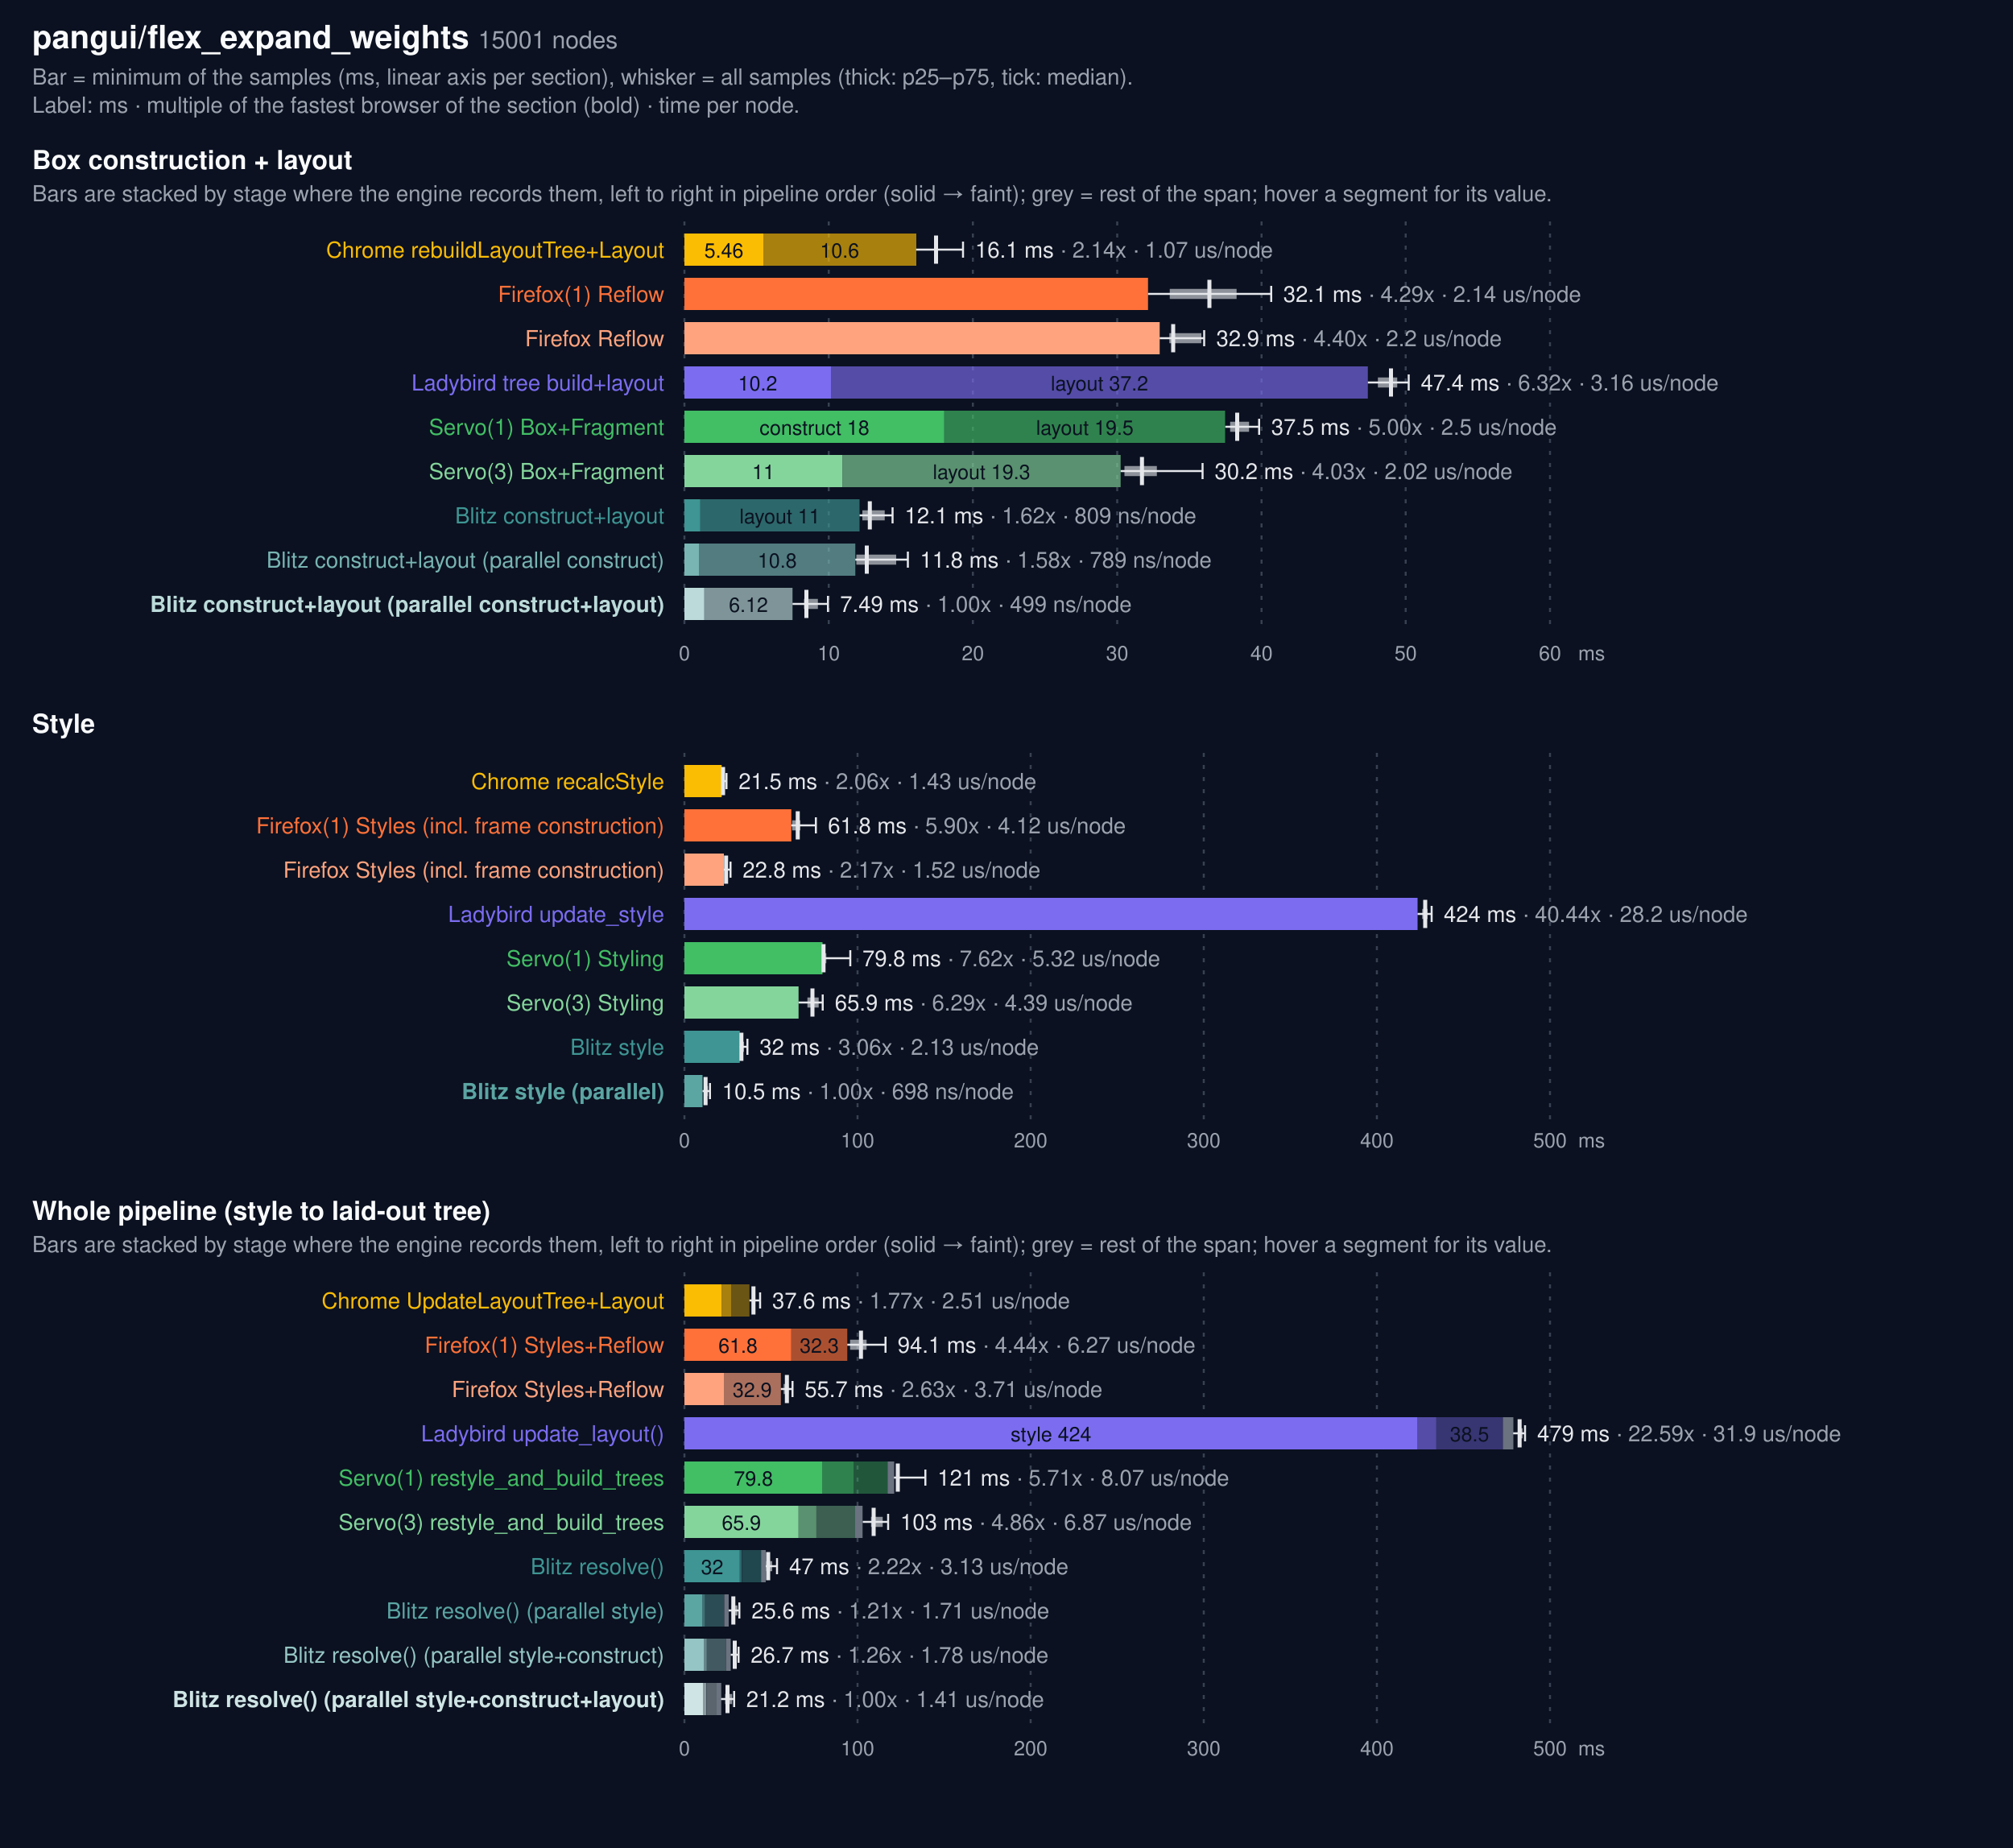
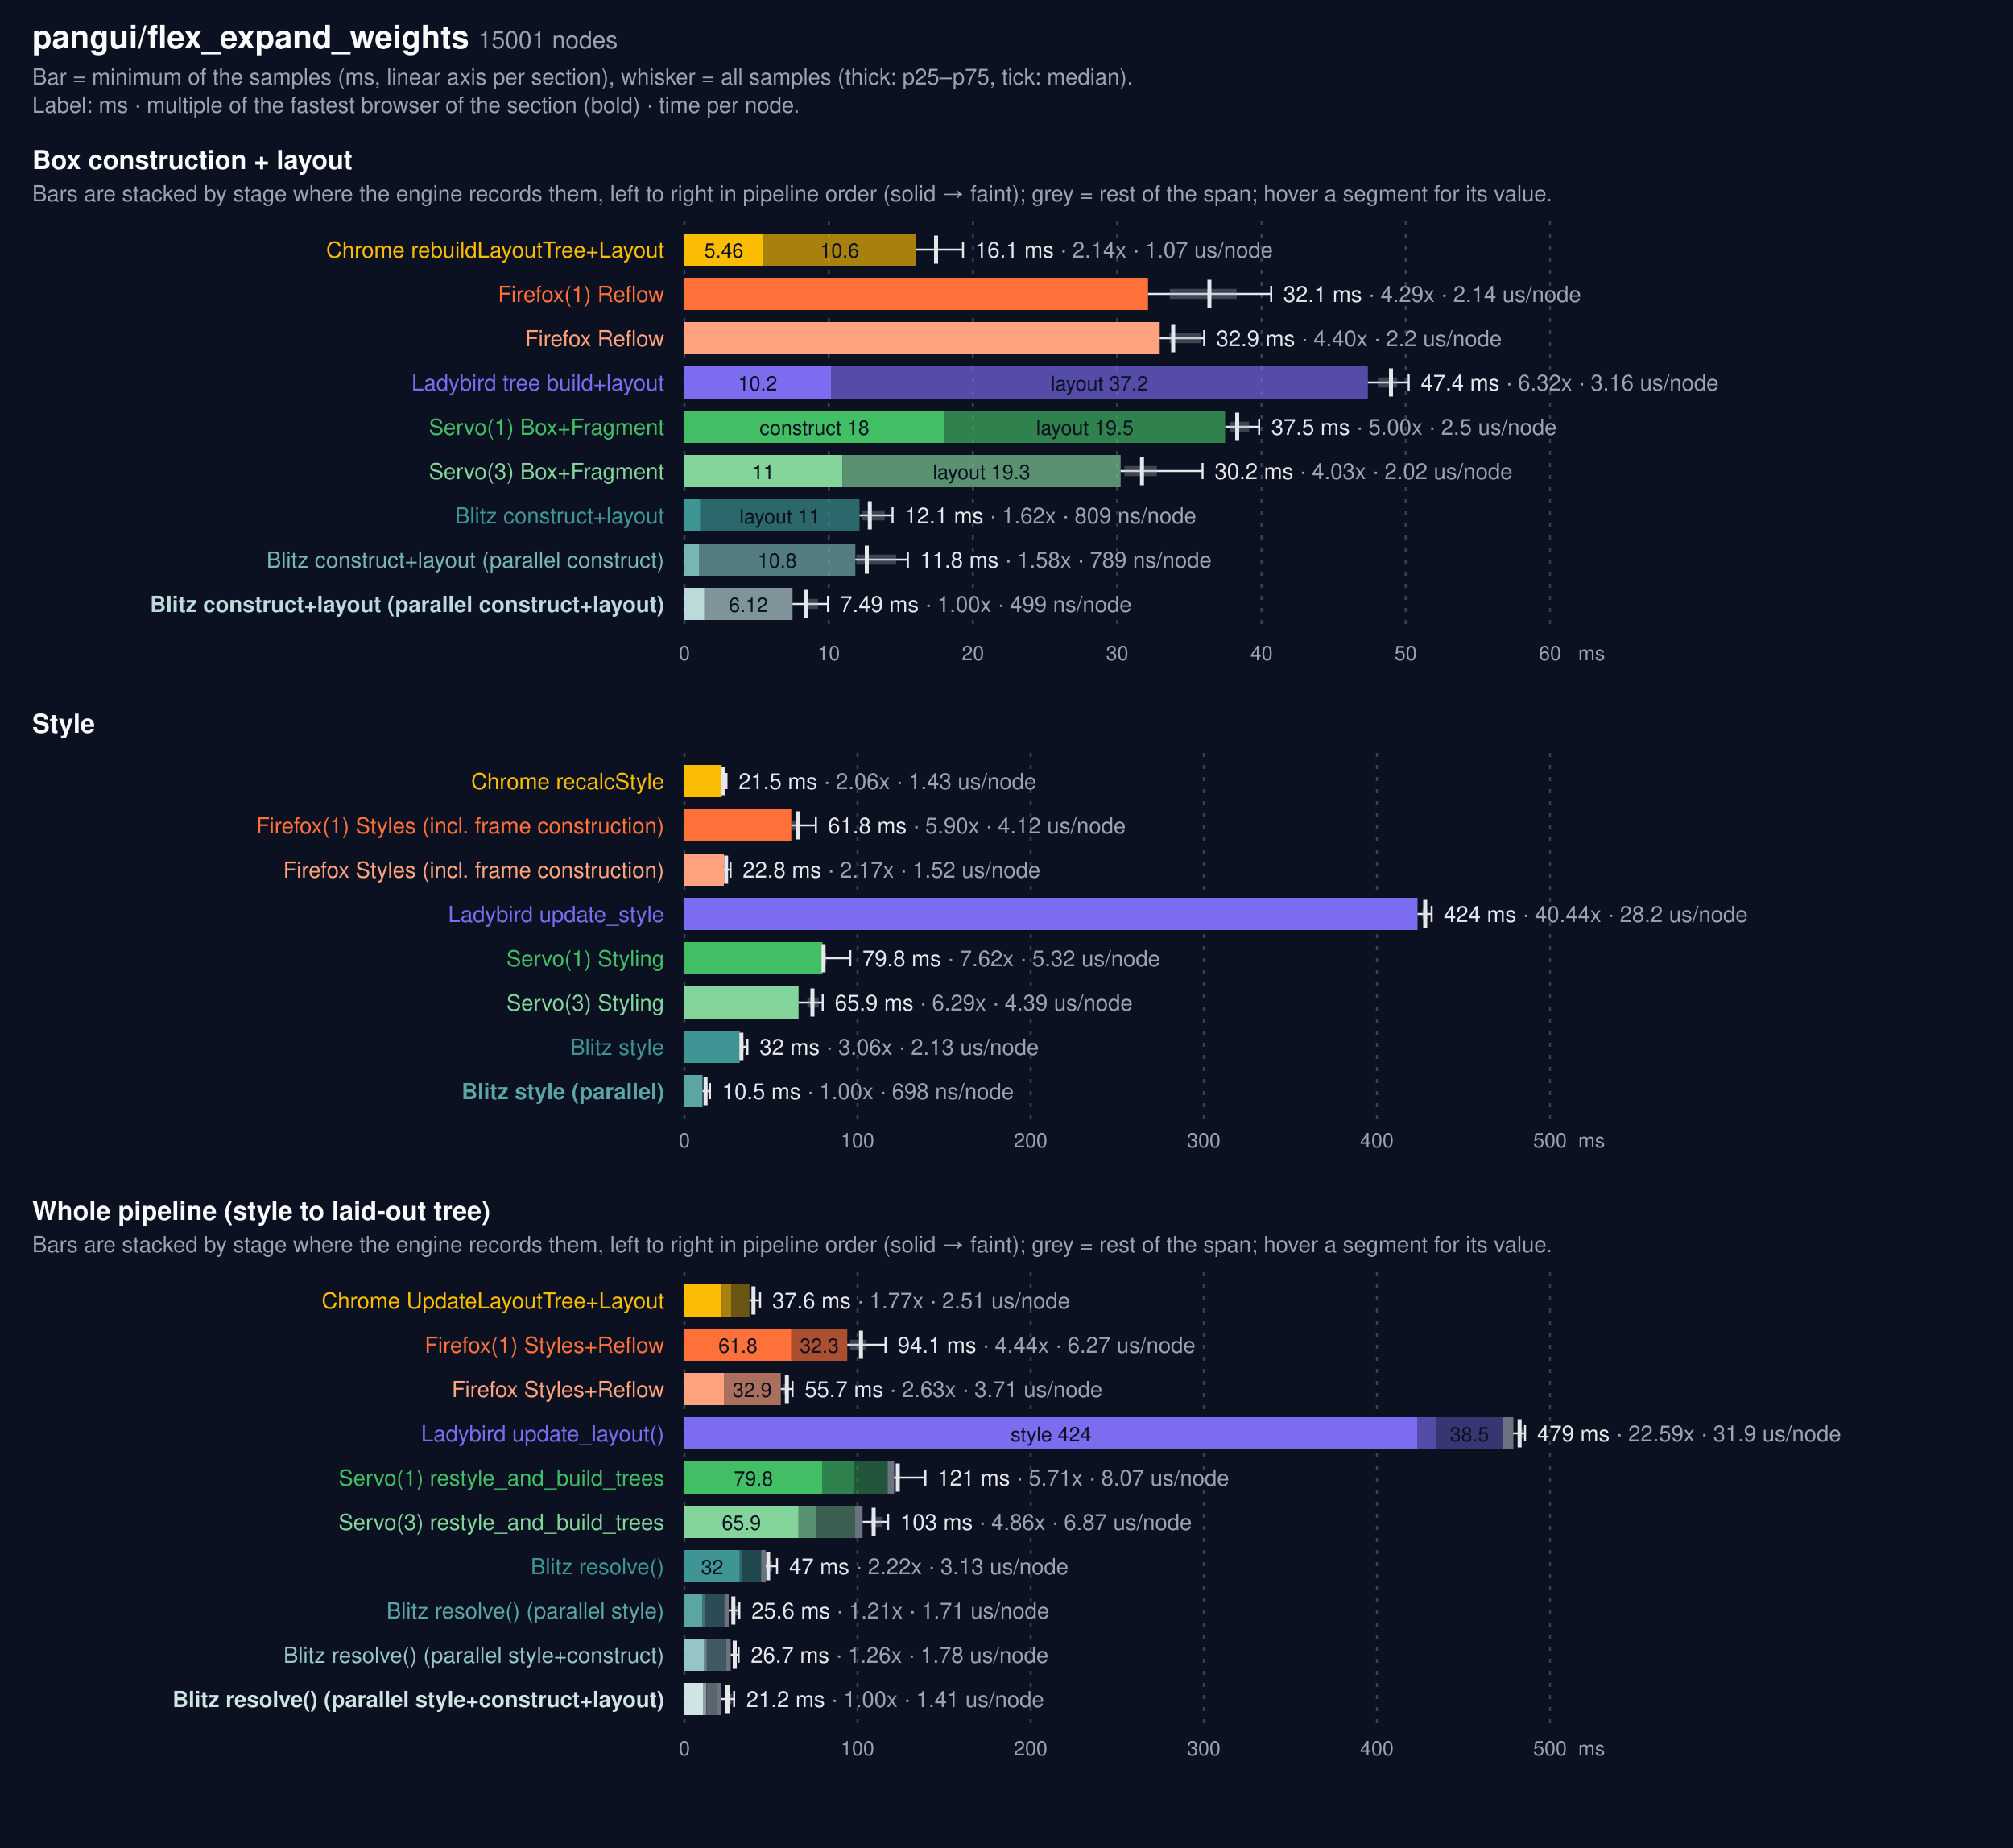
<svg xmlns="http://www.w3.org/2000/svg" width="1000" height="918" viewBox="0 0 1000 918" font-family="system-ui, -apple-system, Segoe UI, Helvetica, Arial, sans-serif">
  <rect width="1000" height="918" fill="#0b1120" />
  <text x="16" y="24" fill="#f9fafb" font-size="16" font-weight="600">pangui/flex_expand_weights <tspan fill="#9ca3af" font-size="12" font-weight="400">15001 nodes</tspan>
  </text>
  <text x="16" y="42" fill="#9ca3af" font-size="11">Bar = minimum of the samples (ms, linear axis per section), whisker = all samples (thick: p25–p75, tick: median).</text>
  <text x="16" y="56" fill="#9ca3af" font-size="11">Label: ms · multiple of the fastest browser of the section (bold) · time per node.</text>
  <text x="16" y="84" fill="#f9fafb" font-size="13" font-weight="600">Box construction + layout</text>
  <text x="16" y="100" fill="#9ca3af" font-size="11">Bars are stacked by stage where the engine records them, left to right in pipeline order (solid → faint); grey = rest of the span; hover a segment for its value.</text>
  <line x1="340.0" x2="340.0" y1="110" y2="314" stroke="#374151" stroke-dasharray="2 4" />
  <text x="340.0" y="328" fill="#9ca3af" font-size="10" text-anchor="middle">0</text>
  <line x1="411.7" x2="411.7" y1="110" y2="314" stroke="#374151" stroke-dasharray="2 4" />
  <text x="411.7" y="328" fill="#9ca3af" font-size="10" text-anchor="middle">10</text>
  <line x1="483.3" x2="483.3" y1="110" y2="314" stroke="#374151" stroke-dasharray="2 4" />
  <text x="483.3" y="328" fill="#9ca3af" font-size="10" text-anchor="middle">20</text>
  <line x1="555.0" x2="555.0" y1="110" y2="314" stroke="#374151" stroke-dasharray="2 4" />
  <text x="555.0" y="328" fill="#9ca3af" font-size="10" text-anchor="middle">30</text>
  <line x1="626.7" x2="626.7" y1="110" y2="314" stroke="#374151" stroke-dasharray="2 4" />
  <text x="626.7" y="328" fill="#9ca3af" font-size="10" text-anchor="middle">40</text>
  <line x1="698.3" x2="698.3" y1="110" y2="314" stroke="#374151" stroke-dasharray="2 4" />
  <text x="698.3" y="328" fill="#9ca3af" font-size="10" text-anchor="middle">50</text>
  <line x1="770.0" x2="770.0" y1="110" y2="314" stroke="#374151" stroke-dasharray="2 4" />
  <text x="770.0" y="328" fill="#9ca3af" font-size="10" text-anchor="middle">60</text>
  <text x="784" y="328" fill="#9ca3af" font-size="10">ms</text>
  <text x="330" y="128" fill="#FBBC04" font-size="11" text-anchor="end">Chrome rebuildLayoutTree+Layout</text>
  <rect x="340.0" y="116" width="39.2" height="16" fill="#FBBC04" opacity="1.0" />
  <text x="359.6" y="128" fill="#0b1120" font-size="10" text-anchor="middle">5.46</text>
  <rect x="379.2" y="116" width="76.0" height="16" fill="#FBBC04" opacity="0.65" />
  <text x="417.1" y="128" fill="#0b1120" font-size="10" text-anchor="middle">10.6</text>
  <g stroke="#e5e7eb" fill="none">
    <line x1="455.1" y1="124.0" x2="478.4" y2="124.0" stroke-width="1" />
-     <line x1="464.0" y1="124.0" x2="465.3" y2="124.0" stroke-width="5" opacity="0.6" />
+     <line x1="464.0" y1="124.0" x2="465.3" y2="124.0" stroke="#9ca3af" stroke-width="5" opacity="0.35" />
    <line x1="465.0" y1="117" x2="465.0" y2="131" stroke-width="2" />
    <line x1="478.4" y1="120" x2="478.4" y2="128" stroke-width="1" />
  </g>
  <text x="484.4" y="128" fill="#e5e7eb" font-size="11">16.1 ms <tspan fill="#9ca3af">· 2.14x · 1.07 us/node</tspan>
  </text>
  <text x="330" y="150" fill="#FF7139" font-size="11" text-anchor="end">Firefox(1) Reflow</text>
  <rect x="340" y="138" width="230.3" height="16" fill="#FF7139" />
  <g stroke="#e5e7eb" fill="none">
    <line x1="570.3" y1="146.0" x2="631.5" y2="146.0" stroke-width="1" />
-     <line x1="581.1" y1="146.0" x2="614.3" y2="146.0" stroke-width="5" opacity="0.6" />
+     <line x1="581.1" y1="146.0" x2="614.3" y2="146.0" stroke="#9ca3af" stroke-width="5" opacity="0.35" />
    <line x1="600.8" y1="139" x2="600.8" y2="153" stroke-width="2" />
    <line x1="631.5" y1="142" x2="631.5" y2="150" stroke-width="1" />
  </g>
  <text x="637.5" y="150" fill="#e5e7eb" font-size="11">32.1 ms <tspan fill="#9ca3af">· 4.29x · 2.14 us/node</tspan>
  </text>
  <text x="330" y="172" fill="#ffa37e" font-size="11" text-anchor="end">Firefox Reflow</text>
  <rect x="340" y="160" width="236.1" height="16" fill="#ffa37e" />
  <g stroke="#e5e7eb" fill="none">
    <line x1="576.1" y1="168.0" x2="598.2" y2="168.0" stroke-width="1" />
-     <line x1="580.9" y1="168.0" x2="596.8" y2="168.0" stroke-width="5" opacity="0.6" />
+     <line x1="580.9" y1="168.0" x2="596.8" y2="168.0" stroke="#9ca3af" stroke-width="5" opacity="0.35" />
    <line x1="582.8" y1="161" x2="582.8" y2="175" stroke-width="2" />
    <line x1="598.2" y1="164" x2="598.2" y2="172" stroke-width="1" />
  </g>
  <text x="604.2" y="172" fill="#e5e7eb" font-size="11">32.9 ms <tspan fill="#9ca3af">· 4.40x · 2.2 us/node</tspan>
  </text>
  <text x="330" y="194" fill="#7B6CF0" font-size="11" text-anchor="end">Ladybird tree build+layout</text>
  <rect x="340.0" y="182" width="72.8" height="16" fill="#7B6CF0" opacity="1.0" />
  <text x="376.4" y="194" fill="#0b1120" font-size="10" text-anchor="middle">10.2</text>
  <rect x="412.8" y="182" width="266.7" height="16" fill="#7B6CF0" opacity="0.65" />
  <text x="546.2" y="194" fill="#0b1120" font-size="10" text-anchor="middle">layout 37.2</text>
  <g stroke="#e5e7eb" fill="none">
    <line x1="679.5" y1="190.0" x2="699.8" y2="190.0" stroke-width="1" />
-     <line x1="684.5" y1="190.0" x2="694.1" y2="190.0" stroke-width="5" opacity="0.6" />
+     <line x1="684.5" y1="190.0" x2="694.1" y2="190.0" stroke="#9ca3af" stroke-width="5" opacity="0.35" />
    <line x1="691.0" y1="183" x2="691.0" y2="197" stroke-width="2" />
    <line x1="699.8" y1="186" x2="699.8" y2="194" stroke-width="1" />
  </g>
  <text x="705.8" y="194" fill="#e5e7eb" font-size="11">47.4 ms <tspan fill="#9ca3af">· 6.32x · 3.16 us/node</tspan>
  </text>
  <text x="330" y="216" fill="#42BE65" font-size="11" text-anchor="end">Servo(1) Box+Fragment</text>
  <rect x="340.0" y="204" width="129.1" height="16" fill="#42BE65" opacity="1.0" />
  <text x="404.6" y="216" fill="#0b1120" font-size="10" text-anchor="middle">construct 18</text>
  <rect x="469.1" y="204" width="139.5" height="16" fill="#42BE65" opacity="0.65" />
  <text x="538.9" y="216" fill="#0b1120" font-size="10" text-anchor="middle">layout 19.5</text>
  <g stroke="#e5e7eb" fill="none">
    <line x1="608.7" y1="212.0" x2="625.5" y2="212.0" stroke-width="1" />
-     <line x1="611.1" y1="212.0" x2="620.5" y2="212.0" stroke-width="5" opacity="0.6" />
+     <line x1="611.1" y1="212.0" x2="620.5" y2="212.0" stroke="#9ca3af" stroke-width="5" opacity="0.35" />
    <line x1="614.6" y1="205" x2="614.6" y2="219" stroke-width="2" />
    <line x1="625.5" y1="208" x2="625.5" y2="216" stroke-width="1" />
  </g>
  <text x="631.5" y="216" fill="#e5e7eb" font-size="11">37.5 ms <tspan fill="#9ca3af">· 5.00x · 2.5 us/node</tspan>
  </text>
  <text x="330" y="238" fill="#84d59b" font-size="11" text-anchor="end">Servo(3) Box+Fragment</text>
  <rect x="340.0" y="226" width="78.5" height="16" fill="#84d59b" opacity="1.0" />
  <text x="379.2" y="238" fill="#0b1120" font-size="10" text-anchor="middle">11</text>
  <rect x="418.5" y="226" width="138.2" height="16" fill="#84d59b" opacity="0.65" />
  <text x="487.6" y="238" fill="#0b1120" font-size="10" text-anchor="middle">layout 19.3</text>
  <g stroke="#e5e7eb" fill="none">
    <line x1="556.7" y1="234.0" x2="597.4" y2="234.0" stroke-width="1" />
-     <line x1="558.6" y1="234.0" x2="574.7" y2="234.0" stroke-width="5" opacity="0.6" />
+     <line x1="558.6" y1="234.0" x2="574.7" y2="234.0" stroke="#9ca3af" stroke-width="5" opacity="0.35" />
    <line x1="567.3" y1="227" x2="567.3" y2="241" stroke-width="2" />
    <line x1="597.4" y1="230" x2="597.4" y2="238" stroke-width="1" />
  </g>
  <text x="603.4" y="238" fill="#e5e7eb" font-size="11">30.2 ms <tspan fill="#9ca3af">· 4.03x · 2.02 us/node</tspan>
  </text>
  <text x="330" y="260" fill="#3E9593" font-size="11" text-anchor="end">Blitz construct+layout</text>
  <rect x="340.0" y="248" width="7.9" height="16" fill="#3E9593" opacity="1.0" />
  <rect x="347.9" y="248" width="79.1" height="16" fill="#3E9593" opacity="0.65" />
  <text x="387.4" y="260" fill="#0b1120" font-size="10" text-anchor="middle">layout 11</text>
  <g stroke="#e5e7eb" fill="none">
    <line x1="427.0" y1="256.0" x2="443.4" y2="256.0" stroke-width="1" />
-     <line x1="428.4" y1="256.0" x2="439.5" y2="256.0" stroke-width="5" opacity="0.6" />
+     <line x1="428.4" y1="256.0" x2="439.5" y2="256.0" stroke="#9ca3af" stroke-width="5" opacity="0.35" />
    <line x1="432.1" y1="249" x2="432.1" y2="263" stroke-width="2" />
    <line x1="443.4" y1="252" x2="443.4" y2="260" stroke-width="1" />
  </g>
  <text x="449.4" y="260" fill="#e5e7eb" font-size="11">12.1 ms <tspan fill="#9ca3af">· 1.62x · 809 ns/node</tspan>
  </text>
  <text x="330" y="282" fill="#78b5b3" font-size="11" text-anchor="end">Blitz construct+layout (parallel construct)</text>
  <rect x="340.0" y="270" width="7.4" height="16" fill="#78b5b3" opacity="1.0" />
  <rect x="347.4" y="270" width="77.5" height="16" fill="#78b5b3" opacity="0.65" />
  <text x="386.1" y="282" fill="#0b1120" font-size="10" text-anchor="middle">10.8</text>
  <g stroke="#e5e7eb" fill="none">
    <line x1="424.9" y1="278.0" x2="451.0" y2="278.0" stroke-width="1" />
-     <line x1="425.4" y1="278.0" x2="445.2" y2="278.0" stroke-width="5" opacity="0.6" />
+     <line x1="425.4" y1="278.0" x2="445.2" y2="278.0" stroke="#9ca3af" stroke-width="5" opacity="0.35" />
    <line x1="430.6" y1="271" x2="430.6" y2="285" stroke-width="2" />
    <line x1="451.0" y1="274" x2="451.0" y2="282" stroke-width="1" />
  </g>
  <text x="457.0" y="282" fill="#e5e7eb" font-size="11">11.8 ms <tspan fill="#9ca3af">· 1.58x · 789 ns/node</tspan>
  </text>
  <text x="330" y="304" fill="#bbdad9" font-size="11" text-anchor="end" font-weight="700">Blitz construct+layout (parallel construct+layout)</text>
  <rect x="340.0" y="292" width="9.9" height="16" fill="#bbdad9" opacity="1.0" />
  <rect x="349.9" y="292" width="43.8" height="16" fill="#bbdad9" opacity="0.65" />
  <text x="371.8" y="304" fill="#0b1120" font-size="10" text-anchor="middle">6.12</text>
  <g stroke="#e5e7eb" fill="none">
    <line x1="393.7" y1="300.0" x2="411.3" y2="300.0" stroke-width="1" />
-     <line x1="399.4" y1="300.0" x2="406.3" y2="300.0" stroke-width="5" opacity="0.6" />
+     <line x1="399.4" y1="300.0" x2="406.3" y2="300.0" stroke="#9ca3af" stroke-width="5" opacity="0.35" />
    <line x1="400.6" y1="293" x2="400.6" y2="307" stroke-width="2" />
    <line x1="411.3" y1="296" x2="411.3" y2="304" stroke-width="1" />
  </g>
  <text x="417.3" y="304" fill="#e5e7eb" font-size="11">7.49 ms <tspan fill="#9ca3af">· 1.00x · 499 ns/node</tspan>
  </text>
  <text x="16" y="364" fill="#f9fafb" font-size="13" font-weight="600">Style</text>
  <line x1="340.0" x2="340.0" y1="374" y2="556" stroke="#374151" stroke-dasharray="2 4" />
  <text x="340.0" y="570" fill="#9ca3af" font-size="10" text-anchor="middle">0</text>
  <line x1="426.0" x2="426.0" y1="374" y2="556" stroke="#374151" stroke-dasharray="2 4" />
  <text x="426.0" y="570" fill="#9ca3af" font-size="10" text-anchor="middle">100</text>
  <line x1="512.0" x2="512.0" y1="374" y2="556" stroke="#374151" stroke-dasharray="2 4" />
  <text x="512.0" y="570" fill="#9ca3af" font-size="10" text-anchor="middle">200</text>
  <line x1="598.0" x2="598.0" y1="374" y2="556" stroke="#374151" stroke-dasharray="2 4" />
  <text x="598.0" y="570" fill="#9ca3af" font-size="10" text-anchor="middle">300</text>
  <line x1="684.0" x2="684.0" y1="374" y2="556" stroke="#374151" stroke-dasharray="2 4" />
  <text x="684.0" y="570" fill="#9ca3af" font-size="10" text-anchor="middle">400</text>
  <line x1="770.0" x2="770.0" y1="374" y2="556" stroke="#374151" stroke-dasharray="2 4" />
  <text x="770.0" y="570" fill="#9ca3af" font-size="10" text-anchor="middle">500</text>
  <text x="784" y="570" fill="#9ca3af" font-size="10">ms</text>
  <text x="330" y="392" fill="#FBBC04" font-size="11" text-anchor="end">Chrome recalcStyle</text>
  <rect x="340" y="380" width="18.5" height="16" fill="#FBBC04" />
  <g stroke="#e5e7eb" fill="none">
    <line x1="358.5" y1="388.0" x2="360.9" y2="388.0" stroke-width="1" />
-     <line x1="359.1" y1="388.0" x2="359.3" y2="388.0" stroke-width="5" opacity="0.6" />
+     <line x1="359.1" y1="388.0" x2="359.3" y2="388.0" stroke="#9ca3af" stroke-width="5" opacity="0.35" />
    <line x1="359.2" y1="381" x2="359.2" y2="395" stroke-width="2" />
    <line x1="360.9" y1="384" x2="360.9" y2="392" stroke-width="1" />
  </g>
  <text x="366.9" y="392" fill="#e5e7eb" font-size="11">21.5 ms <tspan fill="#9ca3af">· 2.06x · 1.43 us/node</tspan>
  </text>
  <text x="330" y="414" fill="#FF7139" font-size="11" text-anchor="end">Firefox(1) Styles (incl. frame construction)</text>
  <rect x="340" y="402" width="53.1" height="16" fill="#FF7139" />
  <g stroke="#e5e7eb" fill="none">
    <line x1="393.1" y1="410.0" x2="405.3" y2="410.0" stroke-width="1" />
-     <line x1="393.5" y1="410.0" x2="397.6" y2="410.0" stroke-width="5" opacity="0.6" />
+     <line x1="393.5" y1="410.0" x2="397.6" y2="410.0" stroke="#9ca3af" stroke-width="5" opacity="0.35" />
    <line x1="396.3" y1="403" x2="396.3" y2="417" stroke-width="2" />
    <line x1="405.3" y1="406" x2="405.3" y2="414" stroke-width="1" />
  </g>
  <text x="411.3" y="414" fill="#e5e7eb" font-size="11">61.8 ms <tspan fill="#9ca3af">· 5.90x · 4.12 us/node</tspan>
  </text>
  <text x="330" y="436" fill="#ffa37e" font-size="11" text-anchor="end">Firefox Styles (incl. frame construction)</text>
  <rect x="340" y="424" width="19.6" height="16" fill="#ffa37e" />
  <g stroke="#e5e7eb" fill="none">
    <line x1="359.6" y1="432.0" x2="362.9" y2="432.0" stroke-width="1" />
-     <line x1="360.4" y1="432.0" x2="361.6" y2="432.0" stroke-width="5" opacity="0.6" />
+     <line x1="360.4" y1="432.0" x2="361.6" y2="432.0" stroke="#9ca3af" stroke-width="5" opacity="0.35" />
    <line x1="360.7" y1="425" x2="360.7" y2="439" stroke-width="2" />
    <line x1="362.9" y1="428" x2="362.9" y2="436" stroke-width="1" />
  </g>
  <text x="368.9" y="436" fill="#e5e7eb" font-size="11">22.8 ms <tspan fill="#9ca3af">· 2.17x · 1.52 us/node</tspan>
  </text>
  <text x="330" y="458" fill="#7B6CF0" font-size="11" text-anchor="end">Ladybird update_style</text>
  <rect x="340" y="446" width="364.2" height="16" fill="#7B6CF0" />
  <g stroke="#e5e7eb" fill="none">
    <line x1="704.2" y1="454.0" x2="711.2" y2="454.0" stroke-width="1" />
-     <line x1="706.5" y1="454.0" x2="709.2" y2="454.0" stroke-width="5" opacity="0.6" />
+     <line x1="706.5" y1="454.0" x2="709.2" y2="454.0" stroke="#9ca3af" stroke-width="5" opacity="0.35" />
    <line x1="708.0" y1="447" x2="708.0" y2="461" stroke-width="2" />
    <line x1="711.2" y1="450" x2="711.2" y2="458" stroke-width="1" />
  </g>
  <text x="717.2" y="458" fill="#e5e7eb" font-size="11">424 ms <tspan fill="#9ca3af">· 40.44x · 28.2 us/node</tspan>
  </text>
  <text x="330" y="480" fill="#42BE65" font-size="11" text-anchor="end">Servo(1) Styling</text>
  <rect x="340" y="468" width="68.6" height="16" fill="#42BE65" />
  <g stroke="#e5e7eb" fill="none">
    <line x1="408.6" y1="476.0" x2="422.4" y2="476.0" stroke-width="1" />
-     <line x1="408.9" y1="476.0" x2="410.5" y2="476.0" stroke-width="5" opacity="0.6" />
+     <line x1="408.9" y1="476.0" x2="410.5" y2="476.0" stroke="#9ca3af" stroke-width="5" opacity="0.35" />
    <line x1="409.1" y1="469" x2="409.1" y2="483" stroke-width="2" />
    <line x1="422.4" y1="472" x2="422.4" y2="480" stroke-width="1" />
  </g>
  <text x="428.4" y="480" fill="#e5e7eb" font-size="11">79.8 ms <tspan fill="#9ca3af">· 7.62x · 5.32 us/node</tspan>
  </text>
  <text x="330" y="502" fill="#84d59b" font-size="11" text-anchor="end">Servo(3) Styling</text>
  <rect x="340" y="490" width="56.7" height="16" fill="#84d59b" />
  <g stroke="#e5e7eb" fill="none">
    <line x1="396.7" y1="498.0" x2="408.7" y2="498.0" stroke-width="1" />
-     <line x1="401.1" y1="498.0" x2="406.7" y2="498.0" stroke-width="5" opacity="0.6" />
+     <line x1="401.1" y1="498.0" x2="406.7" y2="498.0" stroke="#9ca3af" stroke-width="5" opacity="0.35" />
    <line x1="403.6" y1="491" x2="403.6" y2="505" stroke-width="2" />
    <line x1="408.7" y1="494" x2="408.7" y2="502" stroke-width="1" />
  </g>
  <text x="414.7" y="502" fill="#e5e7eb" font-size="11">65.9 ms <tspan fill="#9ca3af">· 6.29x · 4.39 us/node</tspan>
  </text>
  <text x="330" y="524" fill="#3E9593" font-size="11" text-anchor="end">Blitz style</text>
  <rect x="340" y="512" width="27.5" height="16" fill="#3E9593" />
  <g stroke="#e5e7eb" fill="none">
    <line x1="367.5" y1="520.0" x2="371.3" y2="520.0" stroke-width="1" />
-     <line x1="367.8" y1="520.0" x2="369.6" y2="520.0" stroke-width="5" opacity="0.6" />
+     <line x1="367.8" y1="520.0" x2="369.6" y2="520.0" stroke="#9ca3af" stroke-width="5" opacity="0.35" />
    <line x1="368.3" y1="513" x2="368.3" y2="527" stroke-width="2" />
    <line x1="371.3" y1="516" x2="371.3" y2="524" stroke-width="1" />
  </g>
  <text x="377.3" y="524" fill="#e5e7eb" font-size="11">32 ms <tspan fill="#9ca3af">· 3.06x · 2.13 us/node</tspan>
  </text>
  <text x="330" y="546" fill="#5ba5a3" font-size="11" text-anchor="end" font-weight="700">Blitz style (parallel)</text>
  <rect x="340" y="534" width="9.0" height="16" fill="#5ba5a3" />
  <g stroke="#e5e7eb" fill="none">
    <line x1="349.0" y1="542.0" x2="352.7" y2="542.0" stroke-width="1" />
-     <line x1="349.7" y1="542.0" x2="351.7" y2="542.0" stroke-width="5" opacity="0.6" />
+     <line x1="349.7" y1="542.0" x2="351.7" y2="542.0" stroke="#9ca3af" stroke-width="5" opacity="0.35" />
    <line x1="350.5" y1="535" x2="350.5" y2="549" stroke-width="2" />
    <line x1="352.7" y1="538" x2="352.7" y2="546" stroke-width="1" />
  </g>
  <text x="358.7" y="546" fill="#e5e7eb" font-size="11">10.5 ms <tspan fill="#9ca3af">· 1.00x · 698 ns/node</tspan>
  </text>
  <text x="16" y="606" fill="#f9fafb" font-size="13" font-weight="600">Whole pipeline (style to laid-out tree)</text>
  <text x="16" y="622" fill="#9ca3af" font-size="11">Bars are stacked by stage where the engine records them, left to right in pipeline order (solid → faint); grey = rest of the span; hover a segment for its value.</text>
  <line x1="340.0" x2="340.0" y1="632" y2="858" stroke="#374151" stroke-dasharray="2 4" />
  <text x="340.0" y="872" fill="#9ca3af" font-size="10" text-anchor="middle">0</text>
  <line x1="426.0" x2="426.0" y1="632" y2="858" stroke="#374151" stroke-dasharray="2 4" />
  <text x="426.0" y="872" fill="#9ca3af" font-size="10" text-anchor="middle">100</text>
  <line x1="512.0" x2="512.0" y1="632" y2="858" stroke="#374151" stroke-dasharray="2 4" />
  <text x="512.0" y="872" fill="#9ca3af" font-size="10" text-anchor="middle">200</text>
  <line x1="598.0" x2="598.0" y1="632" y2="858" stroke="#374151" stroke-dasharray="2 4" />
  <text x="598.0" y="872" fill="#9ca3af" font-size="10" text-anchor="middle">300</text>
  <line x1="684.0" x2="684.0" y1="632" y2="858" stroke="#374151" stroke-dasharray="2 4" />
  <text x="684.0" y="872" fill="#9ca3af" font-size="10" text-anchor="middle">400</text>
  <line x1="770.0" x2="770.0" y1="632" y2="858" stroke="#374151" stroke-dasharray="2 4" />
  <text x="770.0" y="872" fill="#9ca3af" font-size="10" text-anchor="middle">500</text>
  <text x="784" y="872" fill="#9ca3af" font-size="10">ms</text>
  <text x="330" y="650" fill="#FBBC04" font-size="11" text-anchor="end">Chrome UpdateLayoutTree+Layout</text>
  <rect x="340.0" y="638" width="18.5" height="16" fill="#FBBC04" opacity="1.0" />
  <rect x="358.5" y="638" width="4.7" height="16" fill="#FBBC04" opacity="0.65" />
  <rect x="363.2" y="638" width="9.1" height="16" fill="#FBBC04" opacity="0.4" />
  <rect x="372.3" y="638" width="0.0" height="16" fill="#6b7280" opacity="1.0" />
  <g stroke="#e5e7eb" fill="none">
    <line x1="372.3" y1="646.0" x2="377.6" y2="646.0" stroke-width="1" />
-     <line x1="374.0" y1="646.0" x2="374.3" y2="646.0" stroke-width="5" opacity="0.6" />
+     <line x1="374.0" y1="646.0" x2="374.3" y2="646.0" stroke="#9ca3af" stroke-width="5" opacity="0.35" />
    <line x1="374.3" y1="639" x2="374.3" y2="653" stroke-width="2" />
    <line x1="377.6" y1="642" x2="377.6" y2="650" stroke-width="1" />
  </g>
  <text x="383.6" y="650" fill="#e5e7eb" font-size="11">37.6 ms <tspan fill="#9ca3af">· 1.77x · 2.51 us/node</tspan>
  </text>
  <text x="330" y="672" fill="#FF7139" font-size="11" text-anchor="end">Firefox(1) Styles+Reflow</text>
  <rect x="340.0" y="660" width="53.1" height="16" fill="#FF7139" opacity="1.0" />
  <text x="366.6" y="672" fill="#0b1120" font-size="10" text-anchor="middle">61.8</text>
  <rect x="393.1" y="660" width="27.8" height="16" fill="#FF7139" opacity="0.65" />
  <text x="407.0" y="672" fill="#0b1120" font-size="10" text-anchor="middle">32.3</text>
  <g stroke="#e5e7eb" fill="none">
    <line x1="420.9" y1="668.0" x2="439.9" y2="668.0" stroke-width="1" />
-     <line x1="422.3" y1="668.0" x2="430.5" y2="668.0" stroke-width="5" opacity="0.6" />
+     <line x1="422.3" y1="668.0" x2="430.5" y2="668.0" stroke="#9ca3af" stroke-width="5" opacity="0.35" />
    <line x1="427.7" y1="661" x2="427.7" y2="675" stroke-width="2" />
    <line x1="439.9" y1="664" x2="439.9" y2="672" stroke-width="1" />
  </g>
  <text x="445.9" y="672" fill="#e5e7eb" font-size="11">94.1 ms <tspan fill="#9ca3af">· 4.44x · 6.27 us/node</tspan>
  </text>
  <text x="330" y="694" fill="#ffa37e" font-size="11" text-anchor="end">Firefox Styles+Reflow</text>
  <rect x="340.0" y="682" width="19.6" height="16" fill="#ffa37e" opacity="1.0" />
  <rect x="359.6" y="682" width="28.3" height="16" fill="#ffa37e" opacity="0.65" />
  <text x="373.7" y="694" fill="#0b1120" font-size="10" text-anchor="middle">32.9</text>
  <g stroke="#e5e7eb" fill="none">
    <line x1="387.9" y1="690.0" x2="393.7" y2="690.0" stroke-width="1" />
-     <line x1="389.3" y1="690.0" x2="391.7" y2="690.0" stroke-width="5" opacity="0.6" />
+     <line x1="389.3" y1="690.0" x2="391.7" y2="690.0" stroke="#9ca3af" stroke-width="5" opacity="0.35" />
    <line x1="390.9" y1="683" x2="390.9" y2="697" stroke-width="2" />
    <line x1="393.7" y1="686" x2="393.7" y2="694" stroke-width="1" />
  </g>
  <text x="399.7" y="694" fill="#e5e7eb" font-size="11">55.7 ms <tspan fill="#9ca3af">· 2.63x · 3.71 us/node</tspan>
  </text>
  <text x="330" y="716" fill="#7B6CF0" font-size="11" text-anchor="end">Ladybird update_layout()</text>
  <rect x="340.0" y="704" width="364.2" height="16" fill="#7B6CF0" opacity="1.0" />
  <text x="522.1" y="716" fill="#0b1120" font-size="10" text-anchor="middle">style 424</text>
  <rect x="704.2" y="704" width="9.3" height="16" fill="#7B6CF0" opacity="0.65" />
  <rect x="713.5" y="704" width="33.1" height="16" fill="#7B6CF0" opacity="0.4" />
  <text x="730.0" y="716" fill="#0b1120" font-size="10" text-anchor="middle">38.5</text>
  <rect x="746.6" y="704" width="5.2" height="16" fill="#6b7280" opacity="1.0" />
  <g stroke="#e5e7eb" fill="none">
    <line x1="751.7" y1="712.0" x2="757.6" y2="712.0" stroke-width="1" />
-     <line x1="754.1" y1="712.0" x2="756.4" y2="712.0" stroke-width="5" opacity="0.6" />
+     <line x1="754.1" y1="712.0" x2="756.4" y2="712.0" stroke="#9ca3af" stroke-width="5" opacity="0.35" />
    <line x1="754.9" y1="705" x2="754.9" y2="719" stroke-width="2" />
    <line x1="757.6" y1="708" x2="757.6" y2="716" stroke-width="1" />
  </g>
  <text x="763.6" y="716" fill="#e5e7eb" font-size="11">479 ms <tspan fill="#9ca3af">· 22.59x · 31.9 us/node</tspan>
  </text>
  <text x="330" y="738" fill="#42BE65" font-size="11" text-anchor="end">Servo(1) restyle_and_build_trees</text>
  <rect x="340.0" y="726" width="68.6" height="16" fill="#42BE65" opacity="1.0" />
  <text x="374.3" y="738" fill="#0b1120" font-size="10" text-anchor="middle">79.8</text>
  <rect x="408.6" y="726" width="15.5" height="16" fill="#42BE65" opacity="0.65" />
  <rect x="424.1" y="726" width="16.7" height="16" fill="#42BE65" opacity="0.4" />
  <rect x="440.9" y="726" width="3.3" height="16" fill="#6b7280" opacity="1.0" />
  <g stroke="#e5e7eb" fill="none">
    <line x1="444.1" y1="734.0" x2="459.7" y2="734.0" stroke-width="1" />
-     <line x1="445.4" y1="734.0" x2="446.2" y2="734.0" stroke-width="5" opacity="0.6" />
+     <line x1="445.4" y1="734.0" x2="446.2" y2="734.0" stroke="#9ca3af" stroke-width="5" opacity="0.35" />
    <line x1="446.0" y1="727" x2="446.0" y2="741" stroke-width="2" />
    <line x1="459.7" y1="730" x2="459.7" y2="738" stroke-width="1" />
  </g>
  <text x="465.7" y="738" fill="#e5e7eb" font-size="11">121 ms <tspan fill="#9ca3af">· 5.71x · 8.07 us/node</tspan>
  </text>
  <text x="330" y="760" fill="#84d59b" font-size="11" text-anchor="end">Servo(3) restyle_and_build_trees</text>
  <rect x="340.0" y="748" width="56.7" height="16" fill="#84d59b" opacity="1.0" />
  <text x="368.3" y="760" fill="#0b1120" font-size="10" text-anchor="middle">65.9</text>
  <rect x="396.7" y="748" width="8.8" height="16" fill="#84d59b" opacity="0.65" />
  <rect x="405.4" y="748" width="19.4" height="16" fill="#84d59b" opacity="0.4" />
  <rect x="424.8" y="748" width="3.7" height="16" fill="#6b7280" opacity="1.0" />
  <g stroke="#e5e7eb" fill="none">
    <line x1="428.6" y1="756.0" x2="441.2" y2="756.0" stroke-width="1" />
-     <line x1="432.7" y1="756.0" x2="438.5" y2="756.0" stroke-width="5" opacity="0.6" />
+     <line x1="432.7" y1="756.0" x2="438.5" y2="756.0" stroke="#9ca3af" stroke-width="5" opacity="0.35" />
    <line x1="434.0" y1="749" x2="434.0" y2="763" stroke-width="2" />
    <line x1="441.2" y1="752" x2="441.2" y2="760" stroke-width="1" />
  </g>
  <text x="447.2" y="760" fill="#e5e7eb" font-size="11">103 ms <tspan fill="#9ca3af">· 4.86x · 6.87 us/node</tspan>
  </text>
  <text x="330" y="782" fill="#3E9593" font-size="11" text-anchor="end">Blitz resolve()</text>
  <rect x="340.0" y="770" width="27.5" height="16" fill="#3E9593" opacity="1.0" />
  <text x="353.8" y="782" fill="#0b1120" font-size="10" text-anchor="middle">32</text>
  <rect x="367.5" y="770" width="0.9" height="16" fill="#3E9593" opacity="0.65" />
  <rect x="368.5" y="770" width="9.7" height="16" fill="#3E9593" opacity="0.4" />
  <rect x="378.1" y="770" width="2.3" height="16" fill="#6b7280" opacity="1.0" />
  <g stroke="#e5e7eb" fill="none">
    <line x1="380.4" y1="778.0" x2="386.0" y2="778.0" stroke-width="1" />
-     <line x1="380.6" y1="778.0" x2="383.6" y2="778.0" stroke-width="5" opacity="0.6" />
+     <line x1="380.6" y1="778.0" x2="383.6" y2="778.0" stroke="#9ca3af" stroke-width="5" opacity="0.35" />
    <line x1="381.6" y1="771" x2="381.6" y2="785" stroke-width="2" />
    <line x1="386.0" y1="774" x2="386.0" y2="782" stroke-width="1" />
  </g>
  <text x="392.0" y="782" fill="#e5e7eb" font-size="11">47 ms <tspan fill="#9ca3af">· 2.22x · 3.13 us/node</tspan>
  </text>
  <text x="330" y="804" fill="#5ba5a3" font-size="11" text-anchor="end">Blitz resolve() (parallel style)</text>
  <rect x="340.0" y="792" width="9.0" height="16" fill="#5ba5a3" opacity="1.0" />
  <rect x="349.0" y="792" width="1.2" height="16" fill="#5ba5a3" opacity="0.65" />
  <rect x="350.2" y="792" width="9.6" height="16" fill="#5ba5a3" opacity="0.4" />
  <rect x="359.8" y="792" width="2.2" height="16" fill="#6b7280" opacity="1.0" />
  <g stroke="#e5e7eb" fill="none">
    <line x1="362.0" y1="800.0" x2="367.3" y2="800.0" stroke-width="1" />
-     <line x1="363.5" y1="800.0" x2="366.4" y2="800.0" stroke-width="5" opacity="0.6" />
+     <line x1="363.5" y1="800.0" x2="366.4" y2="800.0" stroke="#9ca3af" stroke-width="5" opacity="0.35" />
    <line x1="364.3" y1="793" x2="364.3" y2="807" stroke-width="2" />
    <line x1="367.3" y1="796" x2="367.3" y2="804" stroke-width="1" />
  </g>
  <text x="373.3" y="804" fill="#e5e7eb" font-size="11">25.6 ms <tspan fill="#9ca3af">· 1.21x · 1.71 us/node</tspan>
  </text>
  <text x="330" y="826" fill="#95c5c4" font-size="11" text-anchor="end">Blitz resolve() (parallel style+construct)</text>
  <rect x="340.0" y="814" width="9.8" height="16" fill="#95c5c4" opacity="1.0" />
  <rect x="349.8" y="814" width="1.3" height="16" fill="#95c5c4" opacity="0.65" />
  <rect x="351.1" y="814" width="9.6" height="16" fill="#95c5c4" opacity="0.4" />
  <rect x="360.7" y="814" width="2.3" height="16" fill="#6b7280" opacity="1.0" />
  <g stroke="#e5e7eb" fill="none">
    <line x1="363.0" y1="822.0" x2="366.9" y2="822.0" stroke-width="1" />
-     <line x1="364.6" y1="822.0" x2="365.2" y2="822.0" stroke-width="5" opacity="0.6" />
+     <line x1="364.6" y1="822.0" x2="365.2" y2="822.0" stroke="#9ca3af" stroke-width="5" opacity="0.35" />
    <line x1="365.0" y1="815" x2="365.0" y2="829" stroke-width="2" />
    <line x1="366.9" y1="818" x2="366.9" y2="826" stroke-width="1" />
  </g>
  <text x="372.9" y="826" fill="#e5e7eb" font-size="11">26.7 ms <tspan fill="#9ca3af">· 1.26x · 1.78 us/node</tspan>
  </text>
  <text x="330" y="848" fill="#cfe4e4" font-size="11" text-anchor="end" font-weight="700">Blitz resolve() (parallel style+construct+layout)</text>
  <rect x="340.0" y="836" width="9.4" height="16" fill="#cfe4e4" opacity="1.0" />
  <rect x="349.4" y="836" width="1.4" height="16" fill="#cfe4e4" opacity="0.65" />
  <rect x="350.9" y="836" width="5.1" height="16" fill="#cfe4e4" opacity="0.4" />
  <rect x="356.0" y="836" width="2.3" height="16" fill="#6b7280" opacity="1.0" />
  <g stroke="#e5e7eb" fill="none">
    <line x1="358.2" y1="844.0" x2="364.7" y2="844.0" stroke-width="1" />
-     <line x1="360.2" y1="844.0" x2="363.7" y2="844.0" stroke-width="5" opacity="0.6" />
+     <line x1="360.2" y1="844.0" x2="363.7" y2="844.0" stroke="#9ca3af" stroke-width="5" opacity="0.35" />
    <line x1="361.4" y1="837" x2="361.4" y2="851" stroke-width="2" />
    <line x1="364.7" y1="840" x2="364.7" y2="848" stroke-width="1" />
  </g>
  <text x="370.7" y="848" fill="#e5e7eb" font-size="11">21.2 ms <tspan fill="#9ca3af">· 1.00x · 1.41 us/node</tspan>
  </text>
</svg>
